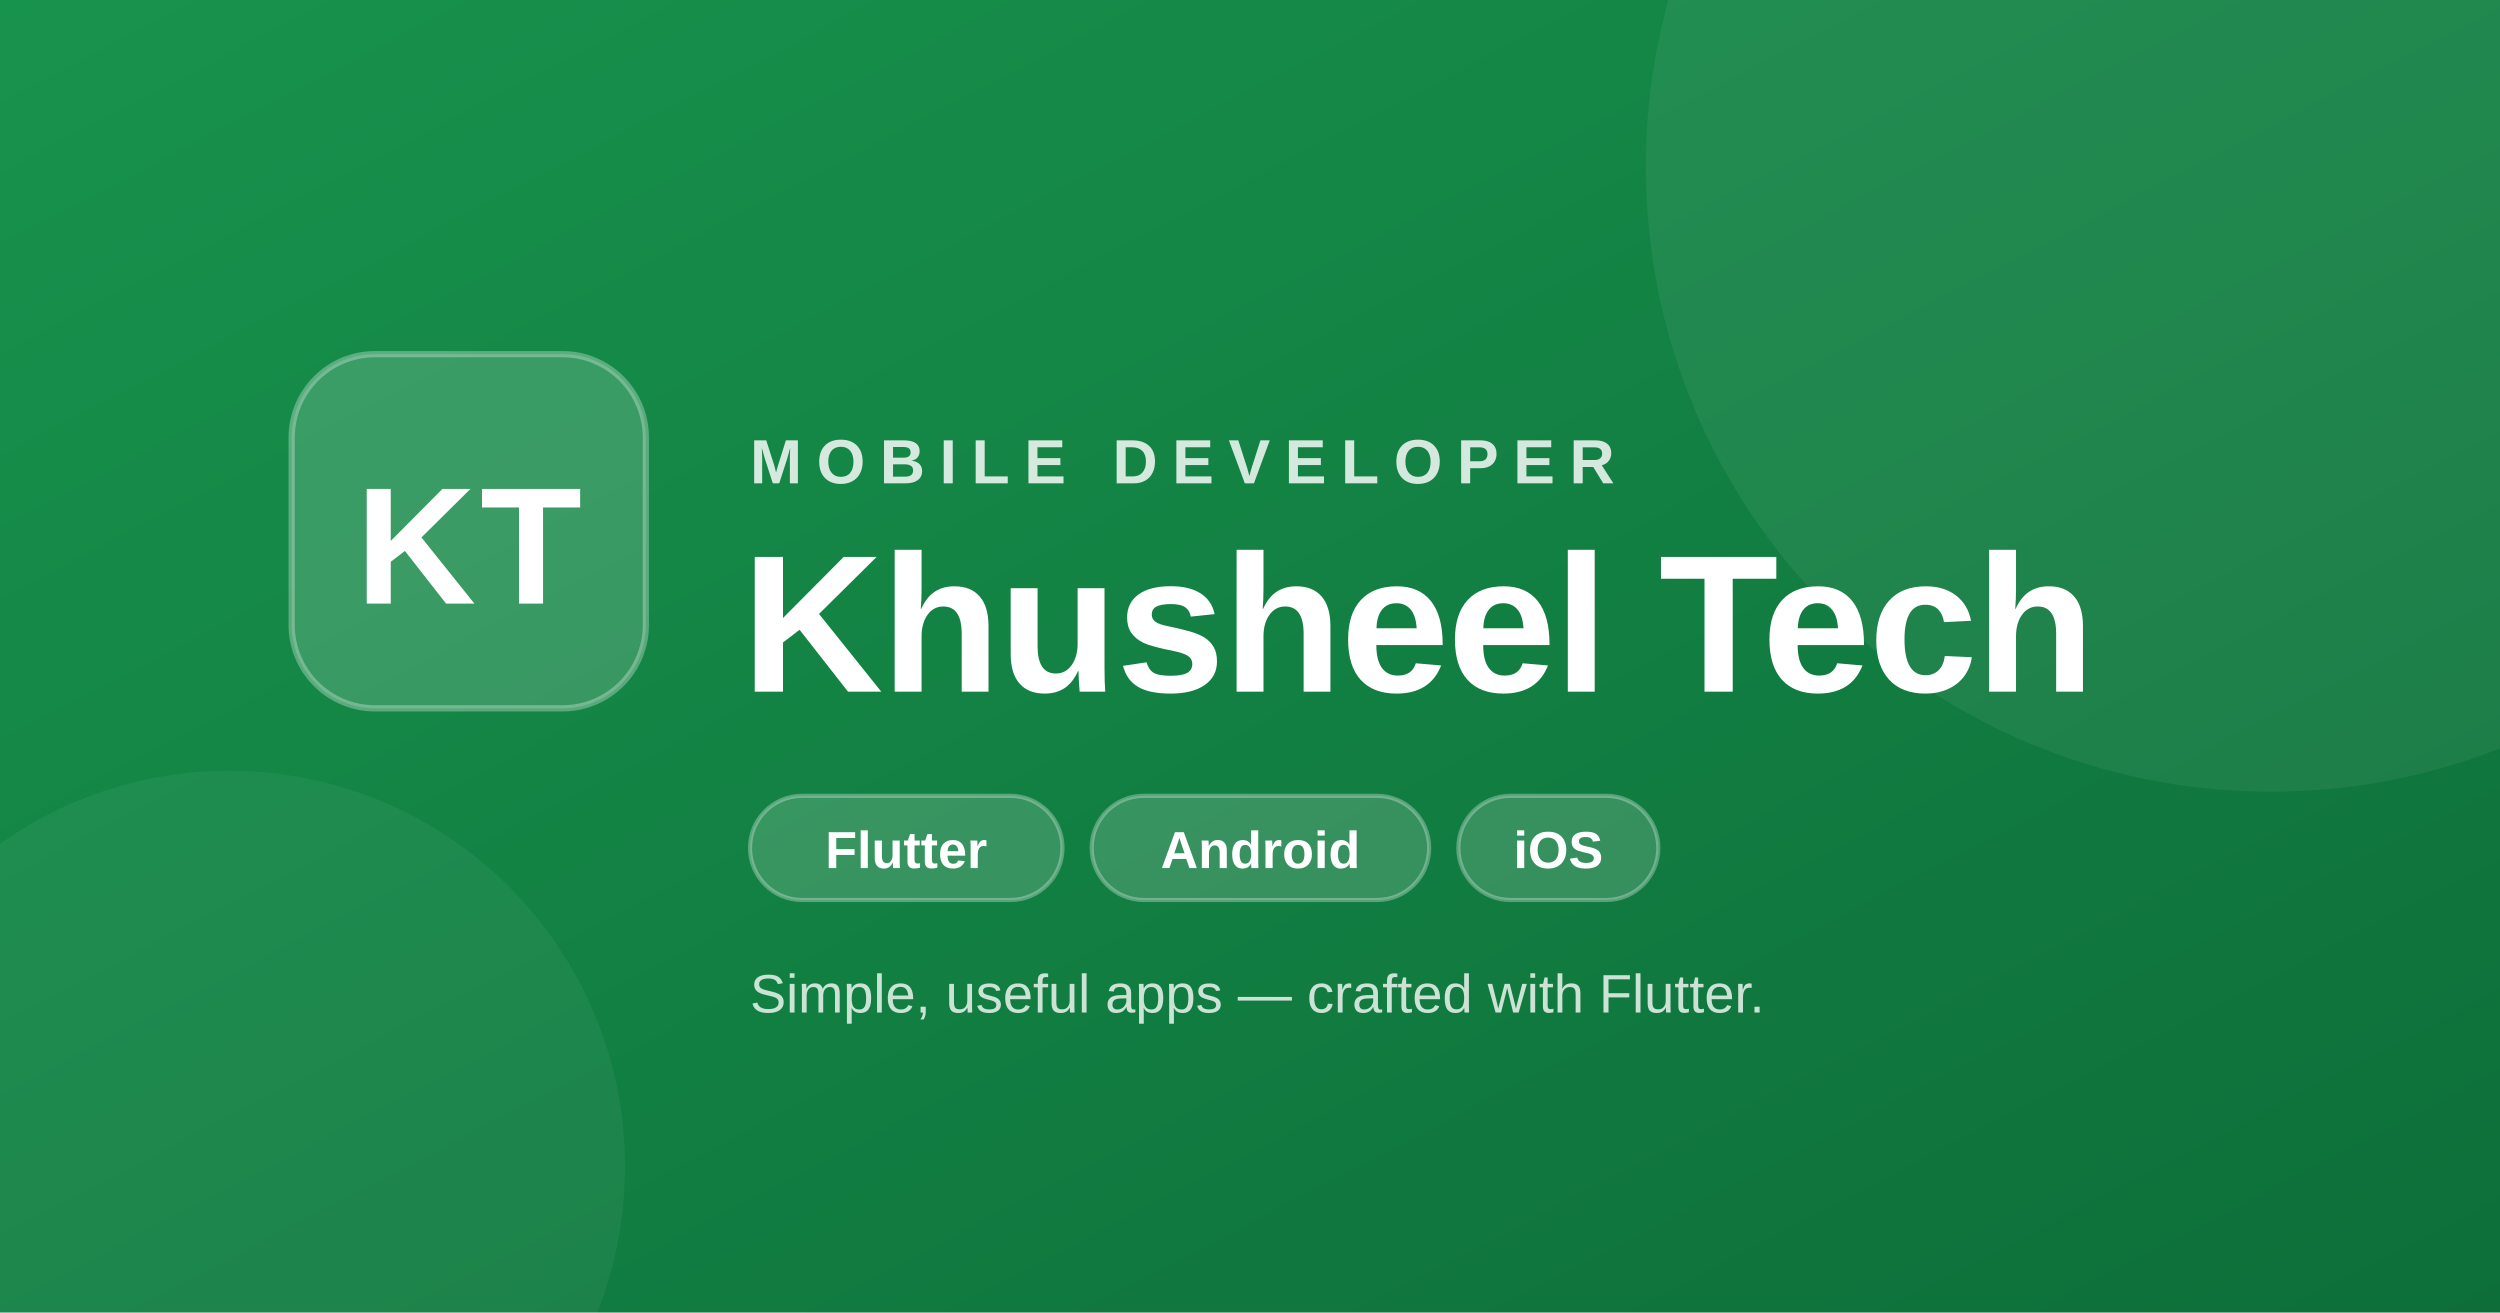
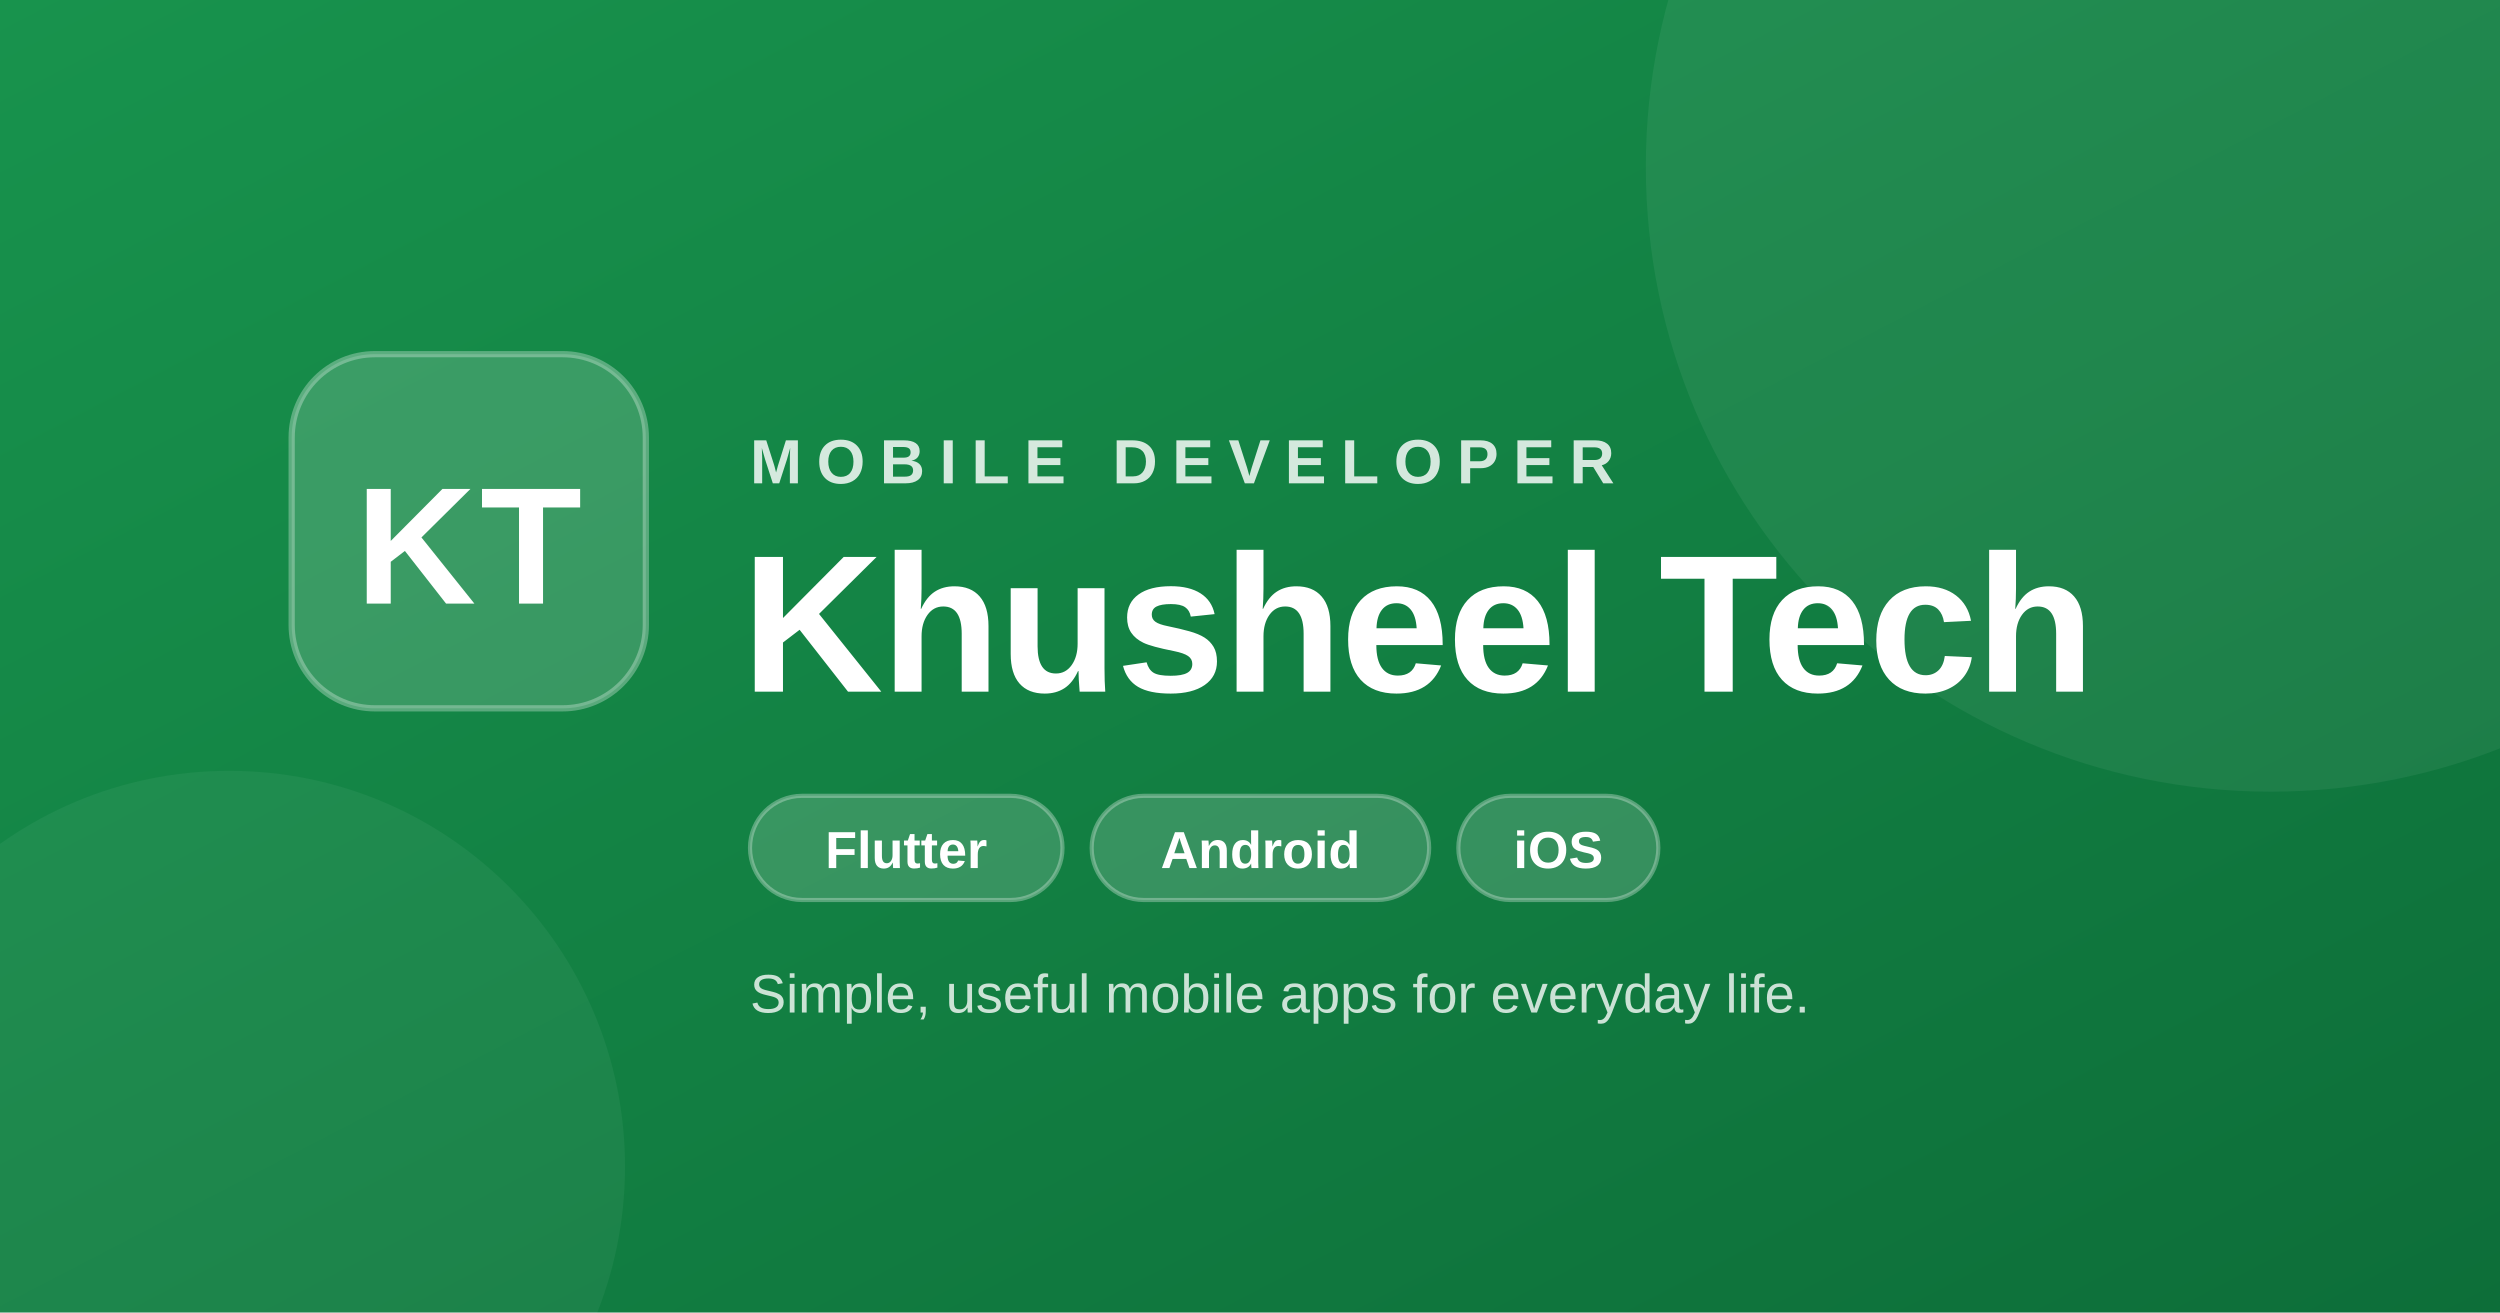
<svg xmlns="http://www.w3.org/2000/svg" viewBox="0 0 1200 630" font-family="Montserrat, Arial, Helvetica, sans-serif" role="img" aria-label="Khusheel Tech — Mobile Developer">
  <defs>
    <linearGradient id="og" x1="0" y1="0" x2="1" y2="1">
      <stop offset="0" stop-color="#18934D" />
      <stop offset="1" stop-color="#0d6e39" />
    </linearGradient>
  </defs>
  <rect width="1200" height="630" fill="url(#og)" />
  <circle cx="1090" cy="80" r="300" fill="#ffffff" fill-opacity="0.06" />
  <circle cx="110" cy="560" r="190" fill="#ffffff" fill-opacity="0.05" />
  <g transform="translate(140,170)">
    <rect width="170" height="170" rx="40" fill="#ffffff" fill-opacity="0.16" stroke="#ffffff" stroke-opacity="0.30" stroke-width="3" />
    <text x="85" y="92" text-anchor="middle" dominant-baseline="central" font-size="80" font-weight="900" fill="#ffffff" letter-spacing="2">KT</text>
  </g>
  <text x="360" y="232" font-size="30" font-weight="700" fill="#ffffff" fill-opacity="0.82" letter-spacing="7">MOBILE DEVELOPER</text>
  <text x="356" y="332" font-size="94" font-weight="900" fill="#ffffff" letter-spacing="-1">Khusheel Tech</text>
  <g font-size="25" font-weight="700" fill="#ffffff">
    <rect x="360" y="382" width="150" height="50" rx="25" fill="#ffffff" fill-opacity="0.16" stroke="#ffffff" stroke-opacity="0.30" stroke-width="2" />
    <text x="435" y="408" text-anchor="middle" dominant-baseline="central">Flutter</text>
    <rect x="524" y="382" width="162" height="50" rx="25" fill="#ffffff" fill-opacity="0.16" stroke="#ffffff" stroke-opacity="0.30" stroke-width="2" />
    <text x="605" y="408" text-anchor="middle" dominant-baseline="central">Android</text>
    <rect x="700" y="382" width="96" height="50" rx="25" fill="#ffffff" fill-opacity="0.16" stroke="#ffffff" stroke-opacity="0.30" stroke-width="2" />
    <text x="748" y="408" text-anchor="middle" dominant-baseline="central">iOS</text>
  </g>
-   <text x="360" y="486" font-size="26" font-weight="500" fill="#ffffff" fill-opacity="0.78">Simple, useful apps — crafted with Flutter.</text>
+   <text x="360" y="486" font-size="26" font-weight="500" fill="#ffffff" fill-opacity="0.78">Simple, useful mobile apps for everyday life.</text>
</svg>
